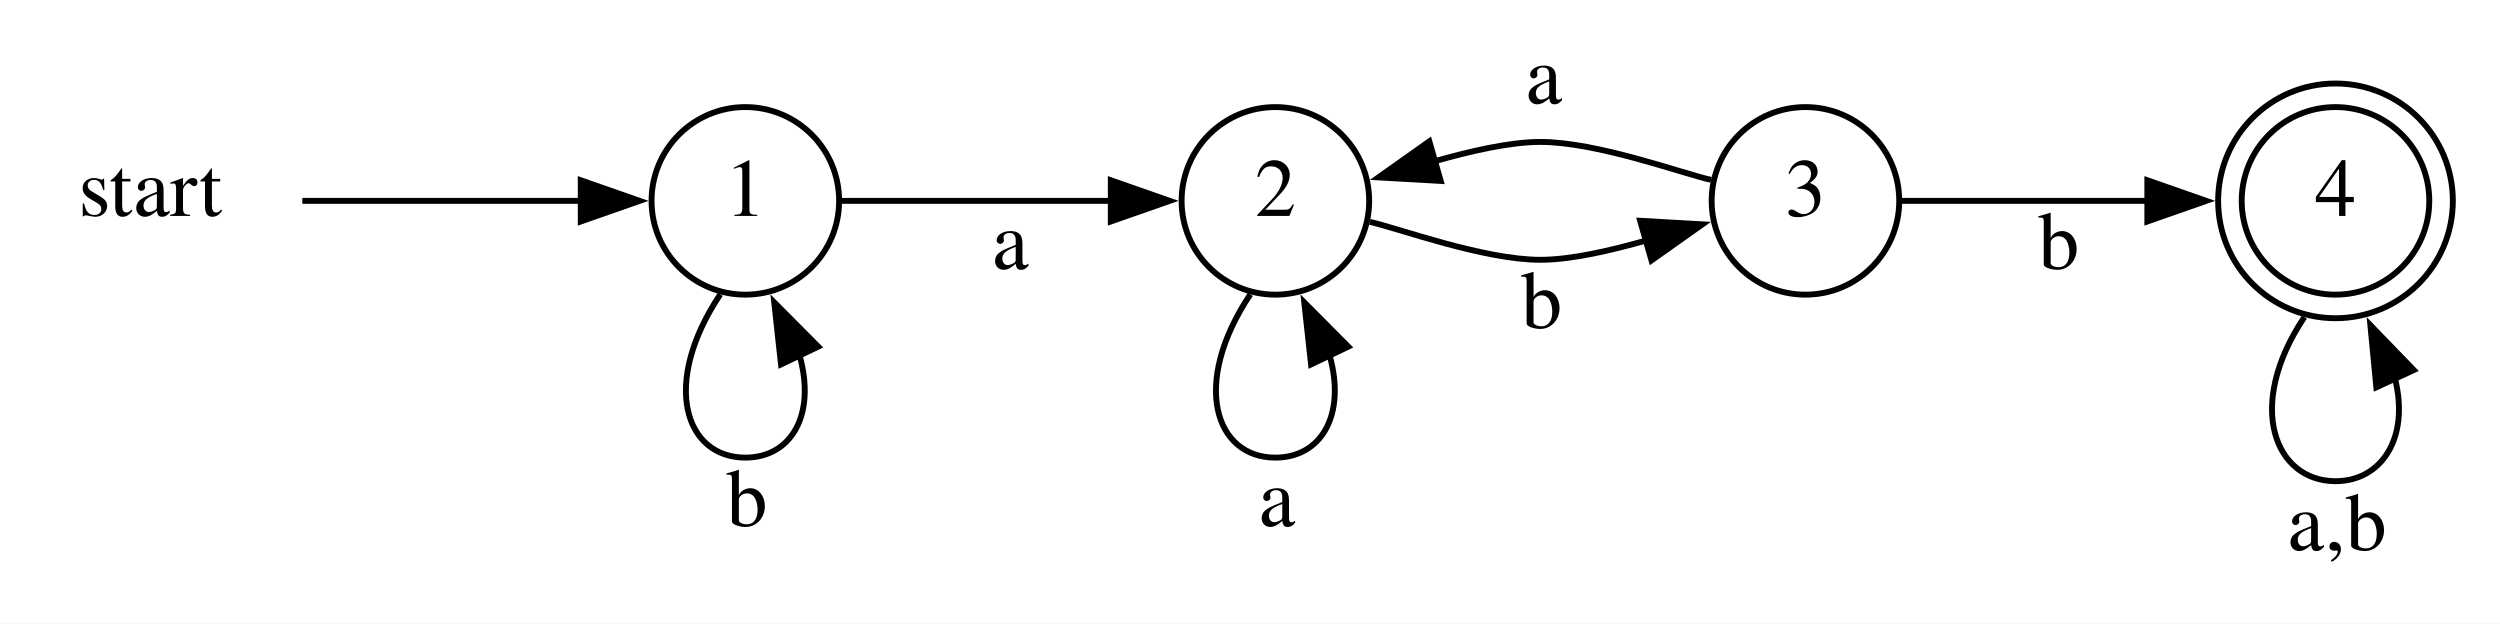
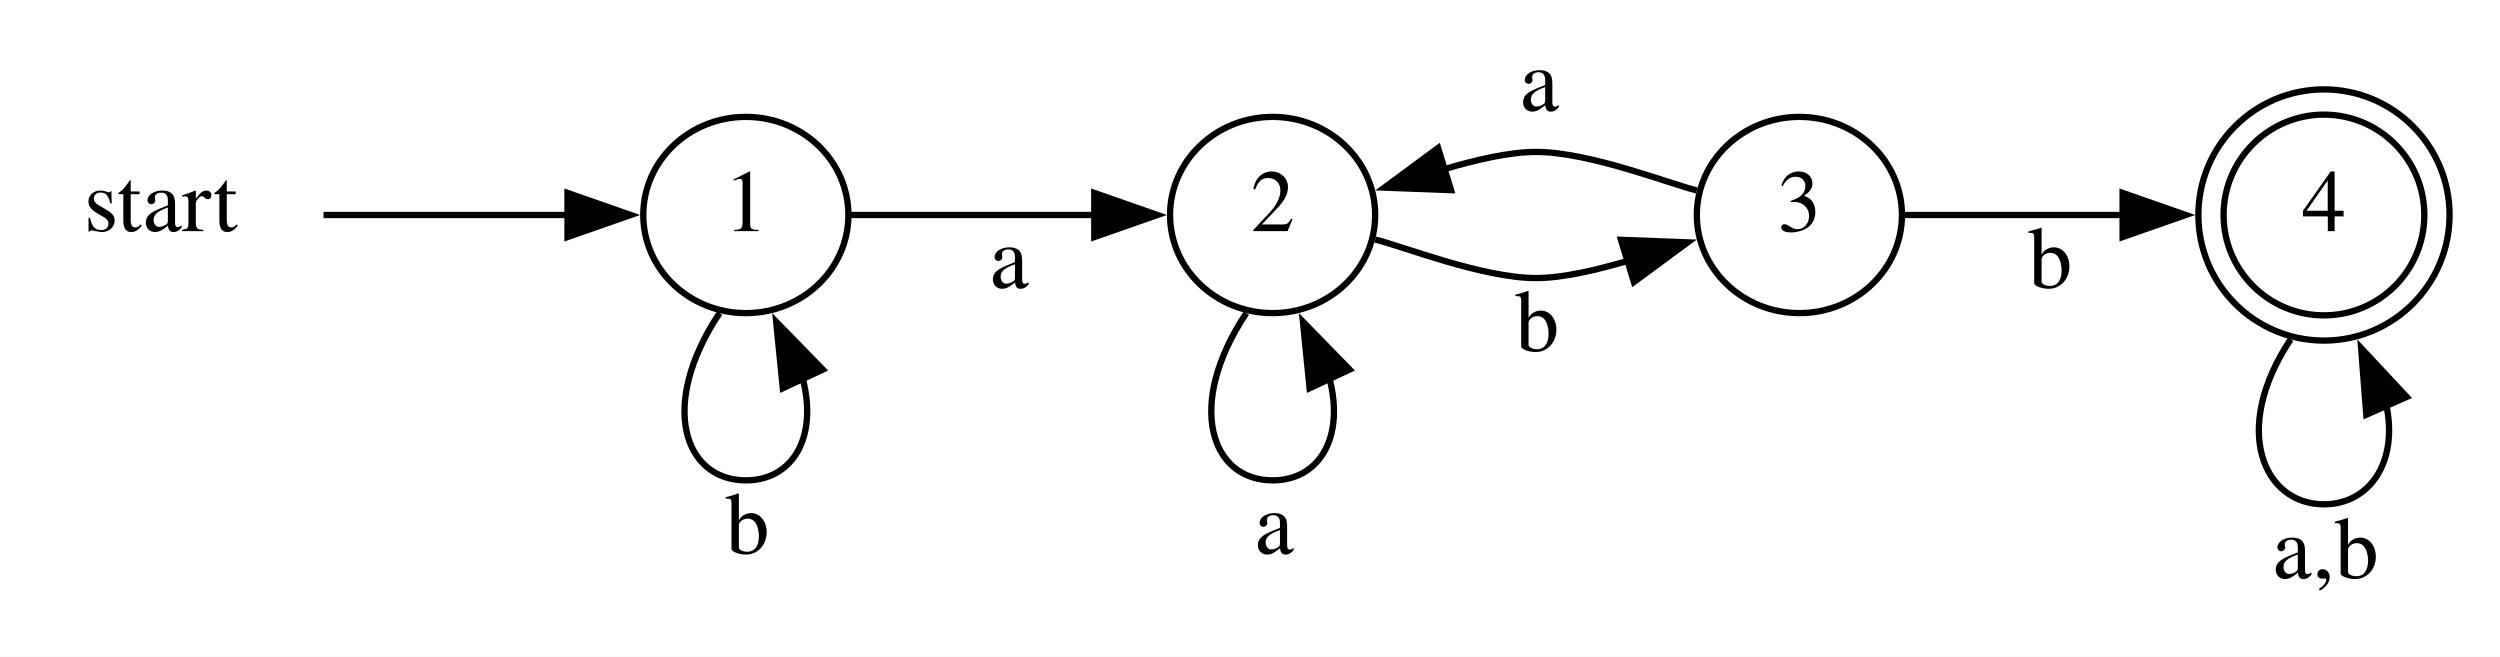
- <svg xmlns="http://www.w3.org/2000/svg" width="424.208" height="105.802" viewBox="0 0 424.208 105.802">
-   <g id="graph0" class="graph" transform="translate(25.5,34.0832) scale(1.0)">
-     <rect x="-25.5" y="-34.083" width="424.208" height="105.802" fill="white" />
+ <svg xmlns="http://www.w3.org/2000/svg" width="396.408" height="104.119" viewBox="0 0 396.408 104.119">
+   <g id="graph0" class="graph" transform="translate(25.5,34.08985) scale(1.0)">
+     <rect x="-25.5" y="-34.09" width="396.408" height="104.119" fill="white" />
    <g class="node" id="node0">
      <text x="0" y="0" text-anchor="middle" dominant-baseline="central" font-family="Times,serif" font-size="14">start</text>
    </g>
    <g class="node" id="node1">
-       <circle cx="100.971" cy="0" r="15.914" fill="none" stroke="black" />
-       <text x="100.971" y="0" text-anchor="middle" dominant-baseline="central" font-family="Times,serif" font-size="14">1</text>
+       <ellipse cx="92.763" cy="0" rx="16.263" ry="15.556" fill="none" stroke="black" />
+       <text x="92.763" y="0" text-anchor="middle" dominant-baseline="central" font-family="Times,serif" font-size="14">1</text>
    </g>
    <g class="node" id="node2">
-       <circle cx="190.912" cy="0" r="15.914" fill="none" stroke="black" />
-       <text x="190.912" y="0" text-anchor="middle" dominant-baseline="central" font-family="Times,serif" font-size="14">2</text>
+       <ellipse cx="176.29" cy="0" rx="16.263" ry="15.556" fill="none" stroke="black" />
+       <text x="176.29" y="0" text-anchor="middle" dominant-baseline="central" font-family="Times,serif" font-size="14">2</text>
    </g>
    <g class="node" id="node3">
-       <circle cx="280.853" cy="0" r="15.914" fill="none" stroke="black" />
-       <text x="280.853" y="0" text-anchor="middle" dominant-baseline="central" font-family="Times,serif" font-size="14">3</text>
+       <ellipse cx="259.817" cy="0" rx="16.263" ry="15.556" fill="none" stroke="black" />
+       <text x="259.817" y="0" text-anchor="middle" dominant-baseline="central" font-family="Times,serif" font-size="14">3</text>
    </g>
    <g class="node" id="node4">
-       <circle cx="370.794" cy="0" r="15.914" fill="none" stroke="black" />
-       <circle cx="370.794" cy="0" r="19.914" fill="none" stroke="black" />
-       <text x="370.794" y="0" text-anchor="middle" dominant-baseline="central" font-family="Times,serif" font-size="14">4</text>
+       <circle cx="342.995" cy="0" r="15.914" fill="none" stroke="black" />
+       <circle cx="342.995" cy="0" r="19.914" fill="none" stroke="black" />
+       <text x="342.995" y="0" text-anchor="middle" dominant-baseline="central" font-family="Times,serif" font-size="14">4</text>
    </g>
    <g class="edge" id="edge1">
-       <line x1="25.8" y1="0" x2="73.043" y2="3.420117010318903e-15" stroke="black" />
-       <polygon points="83.043,2.19547021117155e-15 73.043,3.5 73.043,-3.5 83.043,2.19547021117155e-15" fill="black" stroke="black" />
+       <line x1="25.8" y1="0" x2="64.486" y2="3.462933785811528e-15" stroke="black" />
+       <polygon points="74.486,2.238286986664175e-15 64.486,3.5 64.486,-3.5 74.486,2.238286986664175e-15" fill="black" stroke="black" />
    </g>
    <g class="edge" id="edge2">
-       <line x1="117.184" y1="0" x2="162.984" y2="3.420117010318903e-15" stroke="black" />
-       <polygon points="172.984,2.19547021117155e-15 162.984,3.5 162.984,-3.5 172.984,2.19547021117155e-15" fill="black" stroke="black" />
-       <text x="145.941" y="9" text-anchor="middle" dominant-baseline="central" font-family="Times,serif" font-size="14">a</text>
+       <line x1="109.327" y1="0" x2="148.013" y2="3.462933785811528e-15" stroke="black" />
+       <polygon points="158.013,2.238286986664175e-15 148.013,3.5 148.013,-3.5 158.013,2.238286986664175e-15" fill="black" stroke="black" />
+       <text x="134.527" y="9" text-anchor="middle" dominant-baseline="central" font-family="Times,serif" font-size="14">a</text>
    </g>
    <g class="edge" id="edge3">
-       <path d="M 206.934 3.563 C 211.759 4.636 226.233 10 235.882 10 C 241.189 10 247.956 8.377 253.774 6.738" fill="none" stroke="black" />
-       <polygon points="263.376,3.981 254.73,10.105 252.798,3.377 263.376,3.981" fill="black" stroke="black" />
-       <text x="236.077" y="19.03" text-anchor="middle" dominant-baseline="central" font-family="Times,serif" font-size="14">b</text>
+       <path d="M 192.553 3.894 C 196.803 4.912 209.554 10 218.054 10 C 222.355 10 227.744 8.697 232.57 7.278" fill="none" stroke="black" />
+       <polygon points="242.108,4.34 233.582,10.629 231.521,3.939 242.108,4.34" fill="black" stroke="black" />
+       <text x="218.235" y="19.032" text-anchor="middle" dominant-baseline="central" font-family="Times,serif" font-size="14">b</text>
    </g>
    <g class="edge" id="edge4">
-       <path d="M 264.83 -3.563 C 260.006 -4.636 245.532 -10 235.882 -10 C 230.575 -10 223.808 -8.377 217.991 -6.738" fill="none" stroke="black" />
-       <polygon points="208.389,-3.981 217.034,-10.105 218.967,-3.377 208.389,-3.981" fill="black" stroke="black" />
-       <text x="236.467" y="-19.083" text-anchor="middle" dominant-baseline="central" font-family="Times,serif" font-size="14">a</text>
+       <path d="M 243.554 -3.894 C 239.304 -4.912 226.554 -10 218.054 -10 C 213.753 -10 208.363 -8.697 203.538 -7.278" fill="none" stroke="black" />
+       <polygon points="194,-4.34 202.526,-10.629 204.587,-3.939 194,-4.34" fill="black" stroke="black" />
+       <text x="218.598" y="-19.09" text-anchor="middle" dominant-baseline="central" font-family="Times,serif" font-size="14">a</text>
    </g>
    <g class="edge" id="edge5">
-       <line x1="297.067" y1="0" x2="338.867" y2="3.9099757299778445e-15" stroke="black" />
-       <polygon points="348.867,2.6853289308304915e-15 338.867,3.5 338.867,-3.5 348.867,2.6853289308304915e-15" fill="black" stroke="black" />
-       <text x="323.823" y="9" text-anchor="middle" dominant-baseline="central" font-family="Times,serif" font-size="14">b</text>
+       <line x1="276.381" y1="0" x2="311.067" y2="3.9099757299778445e-15" stroke="black" />
+       <polygon points="321.067,2.6853289308304915e-15 311.067,3.5 311.067,-3.5 321.067,2.6853289308304915e-15" fill="black" stroke="black" />
+       <text x="299.581" y="9" text-anchor="middle" dominant-baseline="central" font-family="Times,serif" font-size="14">b</text>
    </g>
    <g class="edge" id="edge6">
-       <path d="M 96.722 15.855 C 86.54 31.128 90.788 43.567 100.971 43.567 C 108.709 43.567 113.02 36.382 110.174 26.229" fill="none" stroke="black" />
-       <polygon points="105.871,17.22 113.339,24.735 107.023,27.752 105.871,17.22" fill="black" stroke="black" />
-       <text x="101.234" y="52.632" text-anchor="middle" dominant-baseline="central" font-family="Times,serif" font-size="14">b</text>
+       <path d="M 88.596 15.552 C 78.838 30.189 83.005 42.078 92.763 42.078 C 100.053 42.078 104.222 35.444 101.798 25.986" fill="none" stroke="black" />
+       <polygon points="97.571,16.924 104.97,24.507 98.626,27.466 97.571,16.924" fill="black" stroke="black" />
+       <text x="93.02" y="51.143" text-anchor="middle" dominant-baseline="central" font-family="Times,serif" font-size="14">b</text>
    </g>
    <g class="edge" id="edge7">
-       <path d="M 186.663 15.855 C 176.481 31.128 180.729 43.567 190.912 43.567 C 198.65 43.567 202.961 36.382 200.115 26.229" fill="none" stroke="black" />
-       <polygon points="195.812,17.22 203.28,24.735 196.964,27.752 195.812,17.22" fill="black" stroke="black" />
-       <text x="191.175" y="52.632" text-anchor="middle" dominant-baseline="central" font-family="Times,serif" font-size="14">a</text>
+       <path d="M 172.123 15.552 C 162.365 30.189 166.532 42.078 176.29 42.078 C 183.58 42.078 187.749 35.444 185.325 25.986" fill="none" stroke="black" />
+       <polygon points="181.097,16.924 188.497,24.507 182.153,27.466 181.097,16.924" fill="black" stroke="black" />
+       <text x="176.547" y="51.143" text-anchor="middle" dominant-baseline="central" font-family="Times,serif" font-size="14">a</text>
    </g>
    <g class="edge" id="edge8">
-       <path d="M 365.51 19.718 C 355.328 34.992 360.612 47.567 370.794 47.567 C 378.522 47.567 383.429 40.323 380.892 30.153" fill="none" stroke="black" />
-       <polygon points="376.712,21.093 384.079,28.706 377.724,31.639 376.712,21.093" fill="black" stroke="black" />
-       <text x="371.06" y="56.719" text-anchor="middle" dominant-baseline="central" font-family="Times,serif" font-size="14">a,b</text>
+       <path d="M 337.711 19.718 C 328.163 34.041 333.446 45.876 342.995 45.876 C 350.051 45.876 354.778 39.412 352.911 30.258" fill="none" stroke="black" />
+       <polygon points="348.887,21.104 356.115,28.85 349.707,31.667 348.887,21.104" fill="black" stroke="black" />
+       <text x="343.251" y="55.029" text-anchor="middle" dominant-baseline="central" font-family="Times,serif" font-size="14">a,b</text>
    </g>
  </g>
</svg>
